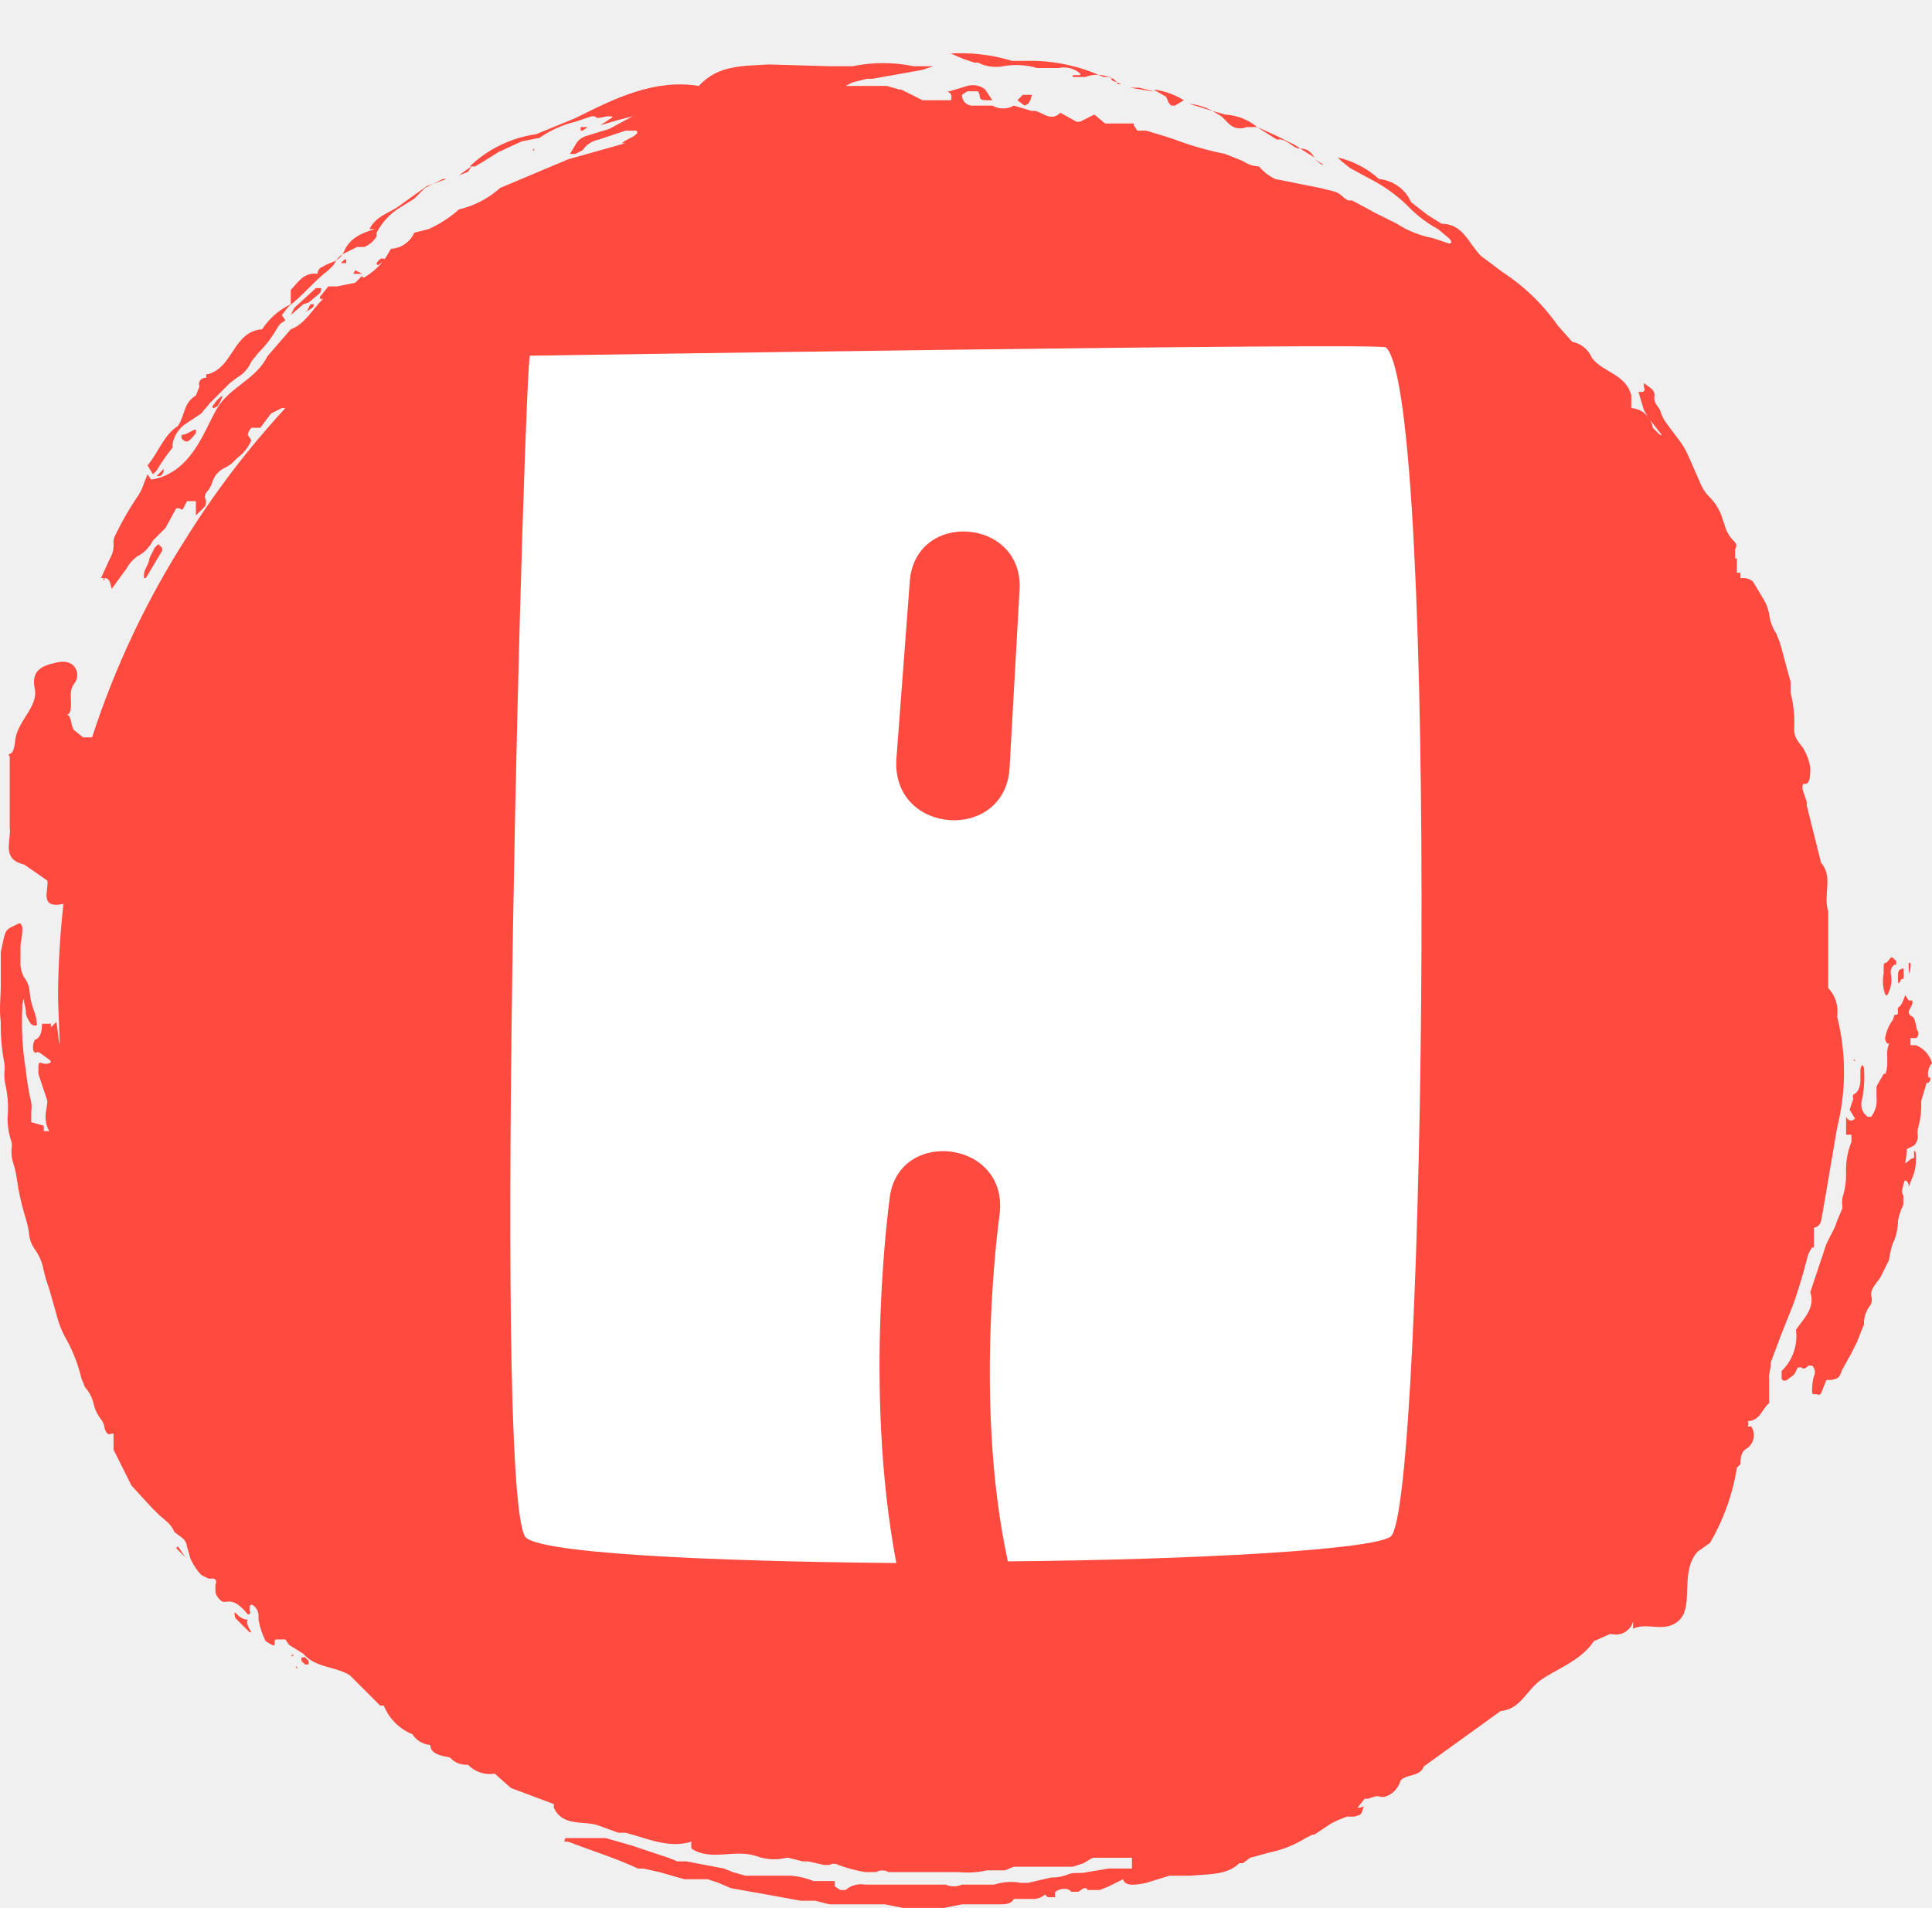
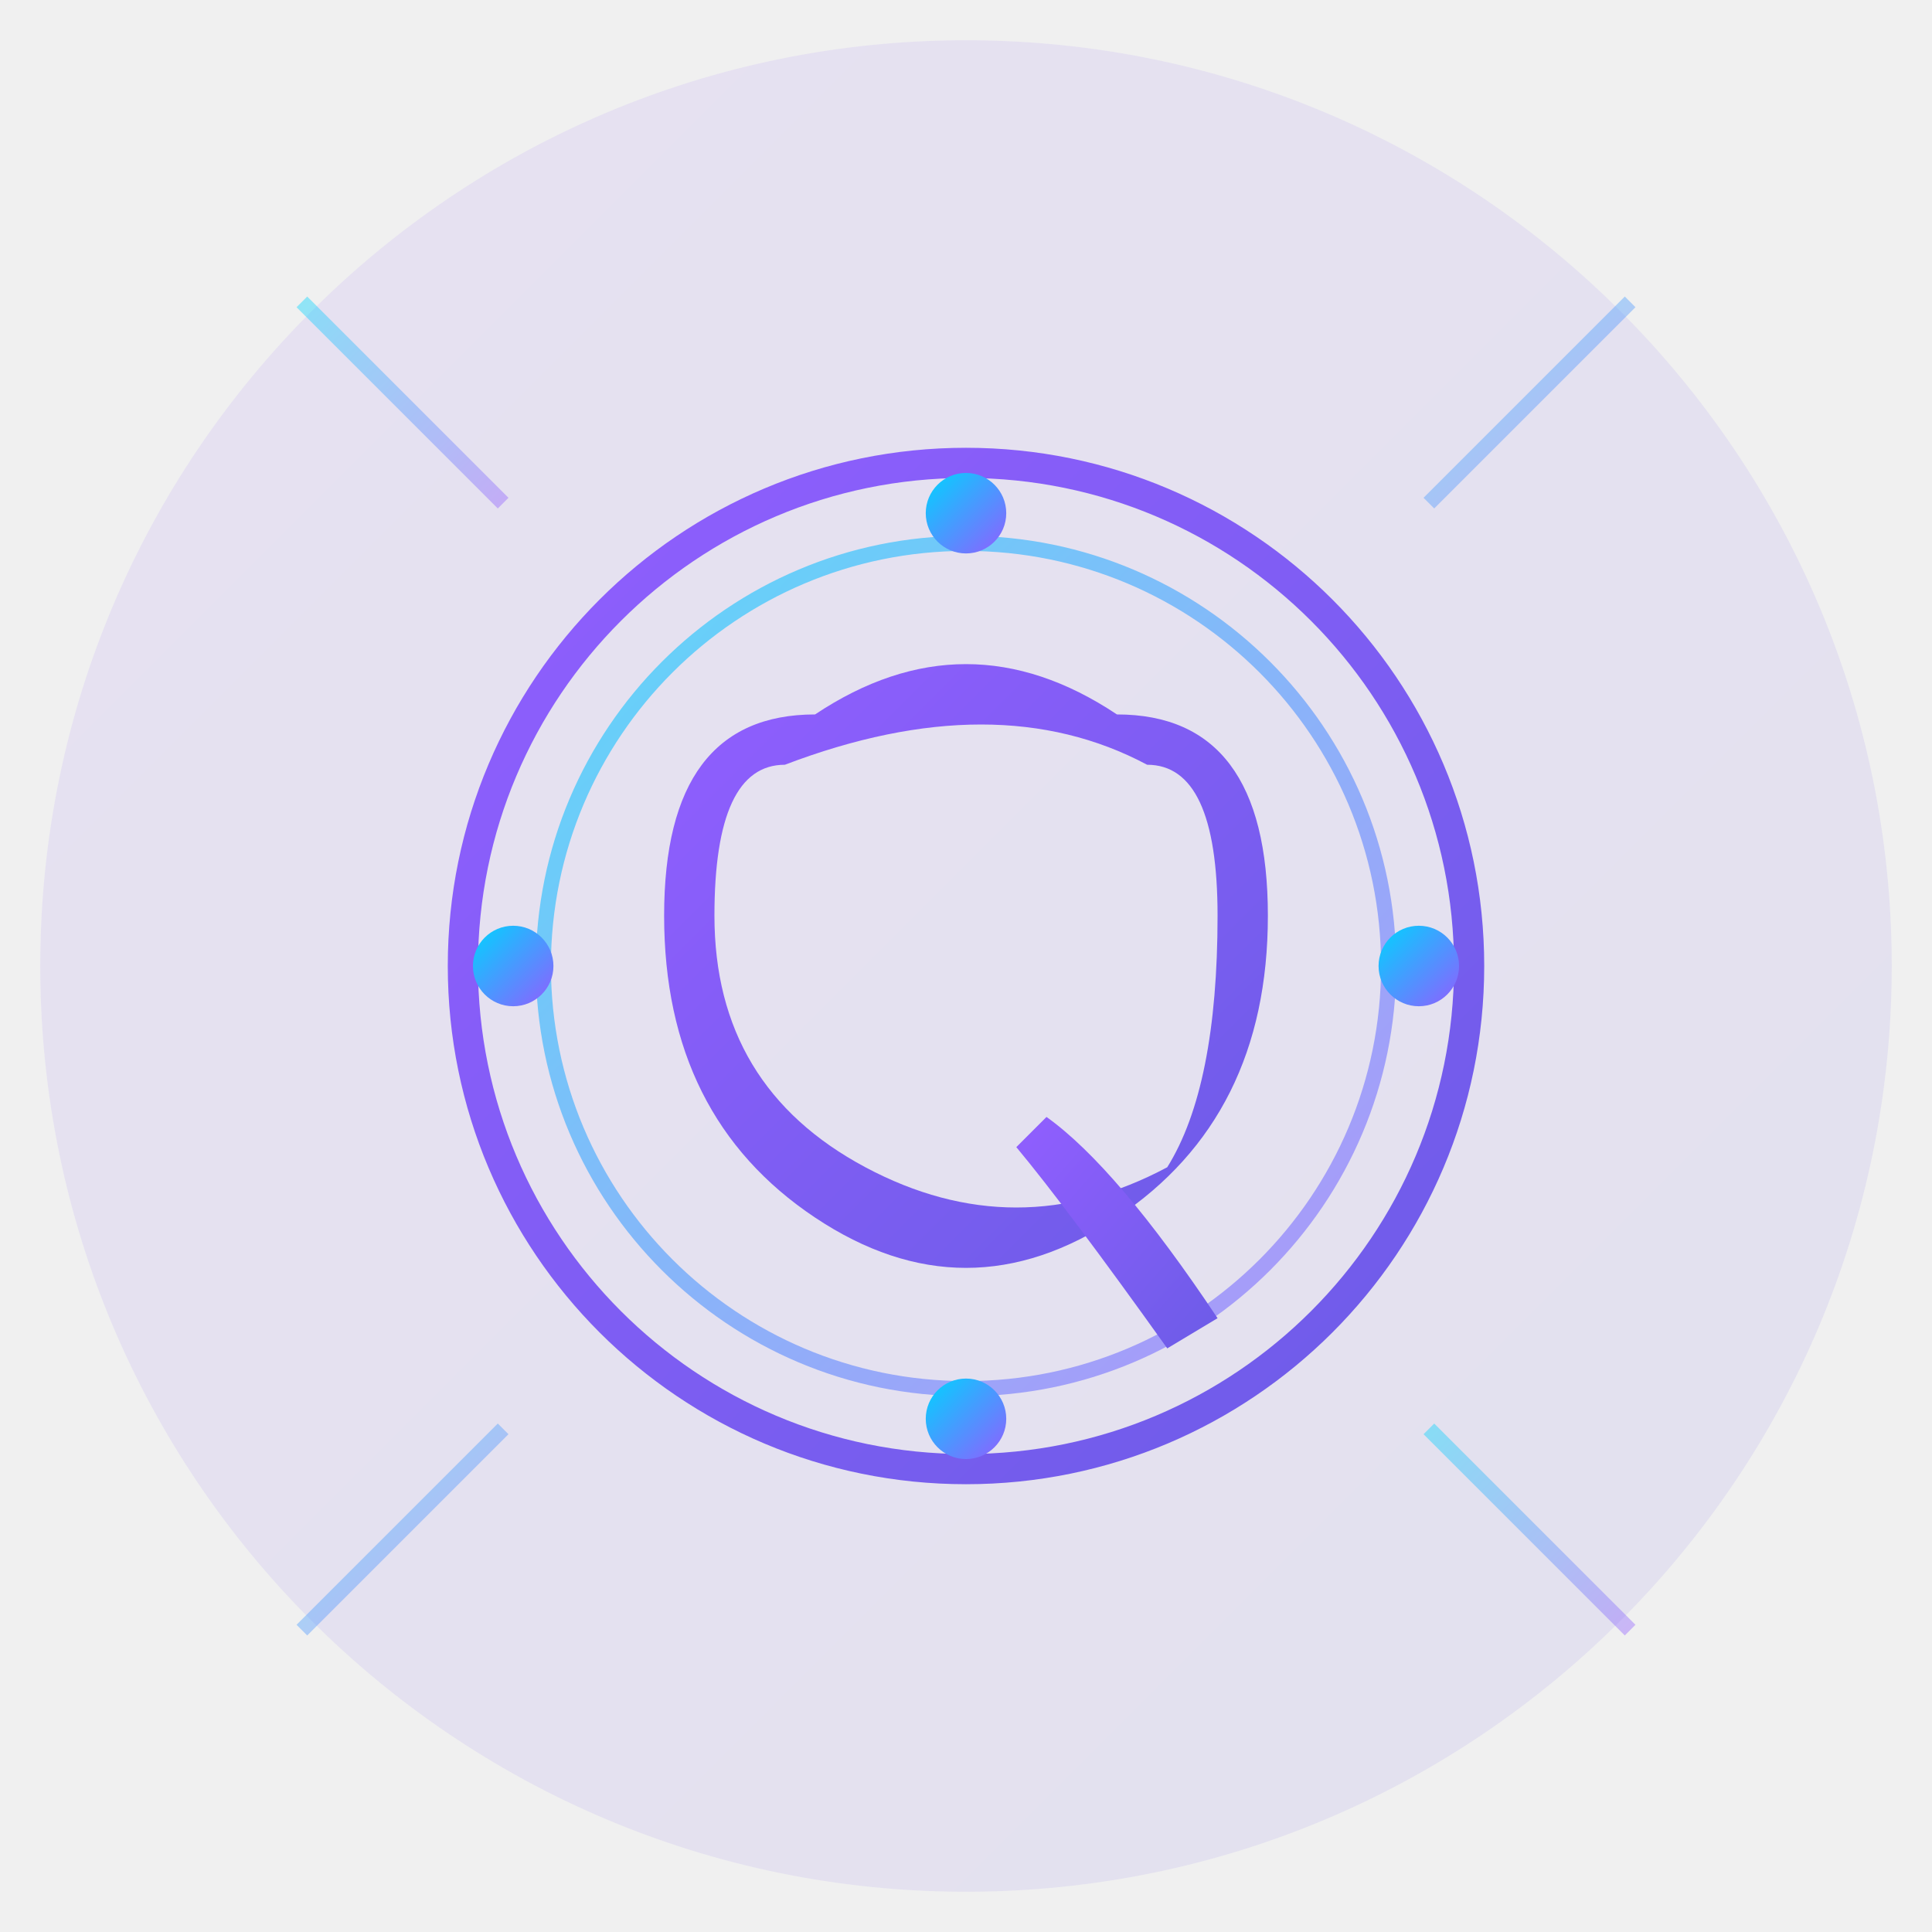
- <svg xmlns="http://www.w3.org/2000/svg" width="308.761" height="304.916" viewBox="0 0 106.008 104.687" class="css-1j8o68f" version="1.1" id="svg23">
-   <defs id="SvgjsDefs2684" />
-   <g id="SvgjsG2685" featurekey="rootContainer" transform="matrix(0.9820593,0,0,0.9820593,-0.05456052,0)" fill="#ff4a3f">
-     <g id="g17">
-       <path d="M19.8 15.3h.5l-.4-.2zm.5.1zm.8-.7c0 .1 0 .1.1.1l.4-.3c-.2-.1-.3-.1-.5.2zm.4-.2zm-4.1 2.3zm-.2.6l.3-.2c.1-.1.1-.2.1-.2h-.2l-.2.4c-.1-.1-.1 0 0 0zm2.2-2.9h-.1l-.2.2h.3zm-2.1 2.4l.6-.5c.1-.1.1-.2.1-.3h-.3l-1.2 1.1-.2.4.7-.6zm-1.1.8z" id="path3" />
-       <path d="M9.7 25v-.2a1.7 1.7 0 0 1 .7-1.1l.9-.6.5-.6.7-.7.4-.4.4-.3a1.9 1.9 0 0 0 .8-.9l.4-.5a5.9 5.9 0 0 0 1-1.3l.2-.3.3-.2-.2-.3.4-.5c.8-.6 1.4-1.4 2.2-2l.3-.3a1.4 1.4 0 0 1 .5-.6l.8-.4h.4a1.4 1.4 0 0 0 .7-.6V13a3.5 3.5 0 0 1 1.3-1.4l.8-.5.2-.2.4-.4 1-.5h.2l-1.1.4-1.4 1c-.6.5-1.4.6-1.8 1.4h.3c-.7.2-1.4.5-1.7 1.2s-.8.6-1.2.9a.4.4 0 0 0-.3.4c-.8-.1-1.1.5-1.5.9v.8a3.9 3.9 0 0 0-1.6 1.4c-1.6.1-1.6 2.1-3 2.5h-.1a.2.2 0 0 0 0 .2c-.3 0-.5.2-.4.5l-.2.5c-.7.4-.6 1.1-1 1.7-.8.5-1.1 1.5-1.7 2.2l.3.5.2-.2a11.6 11.6 0 0 1 .9-1.3zM53.9 3.3l.6.2h.2a2.2 2.2 0 0 0 1.4.2 4.1 4.1 0 0 1 1.9.1h1.2a1.4 1.4 0 0 1 1.2.3.1.1 0 0 1 0 .1H60a.1.1 0 0 0 0 .1h.7a1.8 1.8 0 0 1 1.3 0c.2 0 .1.1.2.2l.5.2h-.2c-.2-.4-.5-.4-.8-.4a9.7 9.7 0 0 0-4.3-.9h-.8A9.8 9.8 0 0 0 53 3h.2zm7.3 3.1zM50.3 4.7zm10.9 1.7h.2-.2zM19 14.7zm32.1-10zm17.6 2.2a.9.9 0 0 0 1 .2h.6a3.1 3.1 0 0 0-1.8-.7l-.7-.2.5.3zm-3.4-1.3c0 .1.1.2.2.3h.2l.5-.3a4.2 4.2 0 0 0-1.7-.6l.7.4zm7.4 2.7l.8.5c-.2-.3-.4-.5-.8-.5z" id="path5" />
-       <path d="M99 76.1l.6-1.6.6-1.5c.2-.5.6-1.8.8-2.6a1.7 1.7 0 0 1 .3-.7h.1v-1.1c.5-.1.4-.6.5-.9l.8-4.7a12.7 12.7 0 0 0 0-6.2 1.9 1.9 0 0 0-.5-1.6v-4.3c-.3-.9.3-1.9-.4-2.7L101 45a.4.4 0 0 0 0-.2l-.2-.6a.5.5 0 0 1 0-.4h.1c.3 0 .3-.5.3-.9a3 3 0 0 0-.4-1.1l-.3-.4a1.1 1.1 0 0 1-.2-.7 6.7 6.7 0 0 0-.2-2v-.6c-.2-.7-.4-1.5-.6-2.2l-.2-.5a2.5 2.5 0 0 1-.4-1.1 2.5 2.5 0 0 0-.3-.8l-.6-1a.8.8 0 0 0-.6-.2h-.1V32h-.2v-.8H97V31a.4.4 0 0 0 0-.1v-.2c.1-.2.1-.3-.1-.5a1.8 1.8 0 0 1-.4-.6l-.2-.6a2.9 2.9 0 0 0-.7-1.2 2.2 2.2 0 0 1-.5-.7l-.7-1.6a4.3 4.3 0 0 0-.6-1l-.6-.8a2.4 2.4 0 0 1-.4-.8l-.2-.3a.6.6 0 0 1-.1-.5.5.5 0 0 0-.2-.4l-.4-.3v.2c.1.2 0 .3-.1.3h-.2l.3 1 .3.5.7.9h-.1l-.2-.2-.2-.2a1.3 1.3 0 0 0-1.2-1.1v-.7c-.3-1.2-1.6-1.3-2.2-2.1a1.5 1.5 0 0 0-1.1-.9l-.8-.9a11.3 11.3 0 0 0-3.1-3l-.8-.6-.4-.3c-.7-.7-1-1.8-2.2-1.8l-.8-.5-.9-.7a2.2 2.2 0 0 0-1.8-1.3 5.1 5.1 0 0 0-2.3-1.2l.2.2.5.4 1.3.7a8.5 8.5 0 0 1 2.1 1.6 6.8 6.8 0 0 0 1.5 1.1l.6.5c.1.1.2.2.1.3H81l-.9-.3a5.6 5.6 0 0 1-2-.8l-1.2-.6-1.3-.7h-.2c-.3-.1-.4-.4-.8-.5l-.8-.2-2.5-.5a2.6 2.6 0 0 1-.9-.7 1.7 1.7 0 0 1-.9-.3l-1-.4a18.1 18.1 0 0 1-2.8-.8l-.6-.2-1-.3h-.5l-.2-.3v-.1h-1.6l-.6-.5-.4.2-.4.2h-.2l-.9-.5c-.6.6-1.1-.2-1.6-.1l-1-.3a1.2 1.2 0 0 1-1.2 0h-1.2a.6.6 0 0 1-.5-.6l.3-.2h.6a.7.7 0 0 1 .1.3c0 .2.2.2.5.2h.2l-.4-.6a1.1 1.1 0 0 0-1-.2l-1 .3H53c.3.2.2.3.2.5h-1.6l-.4-.2-.8-.4h-.1l-.7-.2h-2.3l.4-.2.8-.2h.3l1.7-.3 1.1-.2.6-.2h-1.1a8.4 8.4 0 0 0-3.4 0h-1.3L43 3.6c-1.4.1-2.8 0-3.9 1.2-2.5-.4-4.7.7-6.9 1.8l-2.2.9a6.7 6.7 0 0 0-3.7 1.8h.3l.5-.3.8-.5 1.3-.6 1-.2a6 6 0 0 1 2-.9l.9-.3h.2c.1.2.5 0 .7 0h.2c.1 0 .1.1 0 .1l-.6.4 1-.3.8-.2-1.3.7-1.3.4a1 1 0 0 0-.6.5l-.3.5h.3l.4-.2a1.4 1.4 0 0 1 .9-.6l1.5-.5h.5a.1.1 0 0 1 .1.2c-.2.2-.6.3-.8.5h.2l-3.2.9-3.8 1.6a5.2 5.2 0 0 1-2.3 1.2 6.6 6.6 0 0 1-1.7 1.1l-.8.2a1.5 1.5 0 0 1-1.3.9l-.3.5a3.7 3.7 0 0 1-1.2 1.1h-.1v-.1l-.2.2-.2.2-1 .2h-.5l-.4.5c-.1.1-.1.2 0 .2h.1c-.6.6-1 1.4-1.8 1.7L15 19.9c-.6 1.2-1.8 1.6-2.6 2.6s-1.4 3.9-3.9 4.3l-.2-.3-.2.5a2.7 2.7 0 0 1-.4.8 16.9 16.9 0 0 0-1.2 2.1.8.8 0 0 0-.1.5 1.4 1.4 0 0 1-.2.8l-.5 1.1h.2c.3 0 .3.3.4.6l.8-1.1a2.2 2.2 0 0 1 .6-.7 2 2 0 0 0 .9-.9l.3-.3.4-.4.6-1.1h.2c.1.1.1.1.2 0l.2-.4h.5v.8l.5-.5a.5.5 0 0 0 0-.5.4.4 0 0 1 .1-.3 1.5 1.5 0 0 0 .3-.5 1.3 1.3 0 0 1 .8-.9l.3-.2.3-.3a2.4 2.4 0 0 0 .8-1l-.2-.3c0-.1.1-.3.2-.4h.5l.6-.8.6-.3h.2a48.8 48.8 0 0 0-5.5 7.2h-.1.1a48.4 48.4 0 0 0-5.3 11.2h-.5l-.5-.4c-.2-.2-.1-.7-.4-.9h.1c.3-.5-.1-1.2.3-1.7s.1-1.4-.9-1.2-1.5.5-1.3 1.5-1 1.8-1.1 2.9-.5.5-.3.9v3.9c.1.8-.5 1.8.8 2.1l1.3.9c.1.5-.5 1.6.9 1.3a49.2 49.2 0 0 0-.3 5c0 1.1.1 2.2.1 3.3v-.4c-.1-.4-.1-.8-.2-1.3l-.3.3v-.2h-.5c0 .5-.1.8-.4.9a.9.9 0 0 0-.1.5c0 .1.1.3.2.2s.4.2.7.4-.2.3-.4.2-.2.1-.2.3v.3l.5 1.5c0 .3-.1.6-.1.9a1.7 1.7 0 0 0 .2.8h-.3v-.3l-.7-.2v-.6a1.5 1.5 0 0 0 0-.5 14.6 14.6 0 0 1-.3-1.8 16.6 16.6 0 0 1-.2-3.5.9.9 0 0 1 .1-.5v.2a2.9 2.9 0 0 1 .1.5.8.8 0 0 0 .1.4c.1.2.2.4.4.4s.1-.1.1-.2a2.1 2.1 0 0 0-.1-.5 4.2 4.2 0 0 1-.3-1.3 1.5 1.5 0 0 0-.3-.7 1.6 1.6 0 0 1-.2-.9v-.8c0-.3.1-.6.1-.9a.5.5 0 0 0-.1-.4h-.1c-.8.4-.7.2-1 1.6V55c0 .7-.1 1.4 0 2.1a10.8 10.8 0 0 0 .2 2.3 1.8 1.8 0 0 1 0 .5 3.1 3.1 0 0 0 .1.9 5.9 5.9 0 0 1 .1 1.3 3.9 3.9 0 0 0 .2 1.7 1.2 1.2 0 0 1 0 .4 2.1 2.1 0 0 0 .1.8 4.9 4.9 0 0 1 .2.9 14 14 0 0 0 .5 2.2 5 5 0 0 1 .2 1 1.7 1.7 0 0 0 .3.7 2.9 2.9 0 0 1 .5 1.2 8.5 8.5 0 0 0 .3 1l.4 1.4a5.4 5.4 0 0 0 .6 1.5 8.5 8.5 0 0 1 .8 2.1l.2.5a2.1 2.1 0 0 1 .5 1 2.1 2.1 0 0 0 .4.8 1 1 0 0 1 .2.5c.1.3.2.4.4.3h.1v.9l.5 1 .5 1 1.1 1.2.4.4c.3.3.7.5.9 1l.4.3a.7.7 0 0 1 .3.5l.2.7a3.3 3.3 0 0 0 .6.9l.4.2h.3a.2.2 0 0 1 .1.3 2.5 2.5 0 0 0 0 .5.9.9 0 0 0 .4.5h.2c.4-.1.8.2 1.2.7h.1c0-.1.1-.1 0-.2v-.2c0-.1.1-.2.2-.1a.7.7 0 0 1 .3.6v.2a4.3 4.3 0 0 0 .4 1.2c.5.3.5.3.5.1s0-.2.2-.2h.4l.2.3.8.5c.7.8 1.8.7 2.6 1.2l1.7 1.7h.2a2.9 2.9 0 0 0 1.6 1.6 1.3 1.3 0 0 0 1 .6c0 .5.6.6 1.1.7a1.2 1.2 0 0 0 .8.4h.2a1.7 1.7 0 0 0 1.5.5l.9.8 2.4.9v.2c.5 1.1 1.7.7 2.5 1l1.1.4h.4c1.2.3 2.4.9 3.7.5a.7.7 0 0 0 0 .4c1.1.7 2.4 0 3.6.4a2.9 2.9 0 0 0 1.7.1h.1l.8.2h.3l.9.2h.3a.5.5 0 0 1 .5 0 7.9 7.9 0 0 0 1.5.4h.6a.7.7 0 0 1 .7 0h3.9a5 5 0 0 0 1.6-.1h1l.5-.2H60l.6-.2.5-.3h2.2v.6H62l-1.2.2c-.4.1-.7 0-1 .1a2.4 2.4 0 0 1-1 .2l-1.3.3h-.4a3.1 3.1 0 0 0-1.5.1h-1.8a1.1 1.1 0 0 1-.9 0h-4.5a1.3 1.3 0 0 0-1.1.3H47l-.3-.2v-.3h-1.2a4.1 4.1 0 0 0-1.3-.3h-2.5l-.7-.2-.5-.2-2.1-.4h-.5l-.5-.2-2.1-.7-1.4-.4h-2.2c-.1 0-.1.1-.1.2h.2c1.3.5 2.6.9 3.9 1.5h.3l.9.2 1.4.4h1.3l.6.2.7.3 1.7.3 1.1.2 1.1.2h.8l.8.2h3.1l1 .2h2.3l1-.2H56c.4 0 .6-.1.7-.3h1a1 1 0 0 0 .8-.3c-.1.1 0 .1.1.2h.4v-.2c0-.1 0-.1.2-.2s.6-.1.7.1h.4l.3-.2c.2 0 .2 0 .2.1h.7l.5-.2.8-.4c.1.3.4.4 1.3.2l1.3-.4h1.2c.9-.1 2 0 2.7-.7h.2l.4-.3 1.1-.3a6.1 6.1 0 0 0 2-.8l.4-.2h.1l.9-.6.4-.2.5-.2h.4c.4-.1.4-.1.5-.4s0-.1-.2-.1h-.1l.4-.5h.2c.3-.1.5-.2.7-.1h.2a1.3 1.3 0 0 0 .9-.9c.3-.4 1.1-.2 1.3-.8l4.3-3.1c1.1-.1 1.4-1.1 2.2-1.7s2.3-1.1 3-2.2l.9-.4h.1a1 1 0 0 0 1.2-.7v.4c.8-.4 1.8.3 2.6-.5s0-2.7 1-3.8l.7-.5a12.1 12.1 0 0 0 1.5-4.2l.2-.2c0-.3 0-.7.4-.9a.9.9 0 0 0 .2-1.2h-.2a.3.3 0 0 0 0-.3c.7 0 .8-.7 1.2-1V77a.5.5 0 0 1 0-.2 3.8 3.8 0 0 0 .1-.7zM5.9 32.2z" id="path7" />
-       <path d="M26.4 9.3l-.3.2-.4.3.5-.2zm6.1-2h.1l.3-.2h-.4zm-2.6 1l-.1.1h.1v-.1zm-1.5 1.4zm1.3-.2zm-6.3 3.1zM9.2 26.2l-.4.4H9a.4.4 0 0 0 .2-.4zm3-3.5a2.1 2.1 0 0 0 .3-.6 1.5 1.5 0 0 0-.5.5c-.1.1-.1.2 0 .2zM11 24.2V24c-.2 0-.5.3-.8.3v.2c.3.3.4.2.8-.3zm3 66.2zM73.9 9.2h.1l-.5-.3zm-2.5-1.4c.5-.1.8.4 1.2.5h.1l-.3-.2-1-.5-1.1-.5.3.2zM52.8 3.1zm11.7 2h-.1l-1.2-.2h.5zm2 .7l1.3.4a3.3 3.3 0 0 0-1.3-.4zm-9 0a1 1 0 0 0 .2-.5h-.5l-.3.3.4.3zm9 1.6zM49.9 4.2zm2.9.7zM48.5 4zm13.8 2.1a.5.5 0 0 0 0 .1zm44.8 52.3h-.3V58h.3c.1 0 .2-.3.1-.4s-.1-.7-.3-.8a.3.3 0 0 1-.2-.3l.2-.4a.4.4 0 0 0 0-.2h-.2l-.2-.3c-.1.3-.2.6-.4.7a.5.5 0 0 0 0 .2c0 .1 0 .2-.1.2h-.1a1.1 1.1 0 0 1-.1.3 2.3 2.3 0 0 0-.4.9.4.4 0 0 0 .1.4h.1a1.7 1.7 0 0 0-.1.8v.4a1.8 1.8 0 0 1-.1.5h-.1l-.4.7v.6a1.5 1.5 0 0 1-.3 1.1h-.2l-.2-.2a.9.9 0 0 1-.1-.8 6.5 6.5 0 0 0 .1-1.7c0-.1-.1-.2-.1-.2a.5.5 0 0 0-.1.3v.6c0 .2-.1.6-.3.7s-.1.2-.1.3l-.2.6.3.5c-.2.2-.4.1-.5-.1v1h.3v.4a4.2 4.2 0 0 0-.3 1.4 3.3 3.3 0 0 0 0 .4 4 4 0 0 1-.2 1.3 2 2 0 0 0 0 .6l-.3.7a3.2 3.2 0 0 1-.3.7l-.3.6-.9 2.7c.3.9-.4 1.5-.8 2.1a2.7 2.7 0 0 1-.8 2.3v.4c0 .1.1.2.3.1l.4-.3.2-.4h.2c.1.1.2.1.4-.1h.2a.5.5 0 0 1 .1.6 2.9 2.9 0 0 0-.1.8c0 .1 0 .2.1.2h.2c.1.1.2 0 .3-.3l.2-.5h.3c.4-.1.4-.1.6-.6l.5-.9.3-.6.4-1a1.6 1.6 0 0 1 .3-1 .6.6 0 0 0 .1-.6c0-.2 0-.3.2-.6l.3-.4.5-1a4.7 4.7 0 0 1 .2-.9 3 3 0 0 0 .3-1.3 3.8 3.8 0 0 1 .3-.9v-.5c-.1-.2-.1-.2 0-.6s.1-.2.2-.2a.4.4 0 0 1 .1.3l.2-.5a2.3 2.3 0 0 0 .2-.9v-.3c0-.1 0-.3-.1-.3v.4c-.2 0-.3.2-.5.3a6.4 6.4 0 0 0 .1-.8l.4-.2a.7.7 0 0 0 .2-.6 1.4 1.4 0 0 1 0-.3 4.8 4.8 0 0 0 .2-1.4v-.2l.3-1h.1a.3.3 0 0 0 .1-.3h-.1a.9.9 0 0 1 .2-.8 1.5 1.5 0 0 0-.9-1zm-1.2 7.8zm-.2-9.9zm0 0zM9.1 30.8a.3.3 0 0 0 0-.2l-.2-.2-.2.2-.3.6c0 .3-.3.6-.3.9v.2h.1zm96.3 24.8h.1a1.7 1.7 0 0 0 .2-1.2.5.5 0 0 1 .2-.5h.1v-.2l-.2-.2h-.1c-.1.1-.2.3-.3.3s-.1.1-.1.3v.3a2.2 2.2 0 0 0 .1 1.2zM13.2 90.1c-.1 0 0 .2 0 .3l.8.8h.1c-.2-.3-.3-.6-.2-.7a.9.9 0 0 1-.5-.2zm.8.3zm92.3-35.7h.1a2 2 0 0 0 0-.6c-.3.1-.3.1-.3.6s.1.1.2 0z" id="path9" />
-       <path d="M106.7 62a.6.6 0 0 0 .1-.5c0-.1-.1-.2-.1-.1h-.2v.2c0 .4.1.5.2.4zm.1-8.2h-.1v.6a1 1 0 0 0 .1-.6zM17.1 92.6h-.2v.2l.2.2h.2v-.2zm86.6-33.3c0-.1 0-.1-.1-.1zM9.9 86.5l.5.5-.4-.6z" id="path11" />
-       <circle cx="10.5" cy="87.1" transform="rotate(-24.8 10.4 87.159)" id="circle13" />
-       <path d="M9.7 30.1h-.1v.2-.2h.1zm83.2-6.6l-.2-.3h-.1zm-14.7 77.1zM5.9 32.2zm-.1.2a.3.3 0 0 0 .1-.2v.2zm1.9-4.9zM61.5 2.4zm42.8 58.2v.1-.1zM16.4 92.5h-.1c.1.1.2 0 .1-.1zm.2.7h.1l-.1-.1v.1zm73.9-71.3zm15.2 34.4zM14.6 91.7zm92.1-37zm-.8 11.4zM34.6 0z" id="path15" />
+ <svg xmlns="http://www.w3.org/2000/svg" width="192" height="192" viewBox="0 0 192 192" fill="none">
+   <defs>
+     <linearGradient id="brandGradient" x1="0%" y1="0%" x2="100%" y2="100%">
+       <stop offset="0%" style="stop-color:#915EFF;stop-opacity:1" />
+       <stop offset="100%" style="stop-color:#6C5CE7;stop-opacity:1" />
+     </linearGradient>
+     <linearGradient id="accentGradient" x1="0%" y1="0%" x2="100%" y2="100%">
+       <stop offset="0%" style="stop-color:#00D4FF;stop-opacity:1" />
+       <stop offset="100%" style="stop-color:#915EFF;stop-opacity:1" />
+     </linearGradient>
+   </defs>
+   <circle cx="96" cy="96" r="92" fill="url(#brandGradient)" opacity="0.1" />
+   <g transform="translate(96, 96)">
+     <circle cx="0" cy="0" r="50" fill="none" stroke="url(#brandGradient)" stroke-width="3" />
+     <circle cx="0" cy="0" r="42" fill="none" stroke="url(#accentGradient)" stroke-width="1.5" opacity="0.6" />
+     <g fill="url(#brandGradient)">
+       <path d="M -15 -25 Q -30 -25 -30 -5 Q -30 15 -15 25 Q 0 35 15 25 Q 30 15 30 -5 Q 30 -25 15 -25 Q 0 -35 -15 -25 M -18 -20 Q -25 -20 -25 -5 Q -25 12 -10 20 Q 5 28 20 20 Q 25 12 25 -5 Q 25 -20 18 -20 Q 3 -28 -18 -20" fill-rule="evenodd" />
+       <path d="M 8 15 Q 15 20 25 35 L 20 38 Q 10 24 5 18 Z" />
    </g>
+     <circle cx="-45" cy="0" r="4" fill="url(#accentGradient)" />
+     <circle cx="45" cy="0" r="4" fill="url(#accentGradient)" />
+     <circle cx="0" cy="-45" r="4" fill="url(#accentGradient)" />
+     <circle cx="0" cy="45" r="4" fill="url(#accentGradient)" />
  </g>
-   <g id="SvgjsG2686" featurekey="nameFeature-0" transform="matrix(2.284354,0,0,2.284354,27.98006,-5.60952)" fill="#ffffff">
-     <path d="M9.6 16.48 l-0.32 4.24 c-0.08 1.8 2.6 1.96 2.72 0.2 l0.24 -4.28 c0.12 -1.76 -2.56 -1.96 -2.64 -0.16 z M0.48 11 l0 0 c0.04 0 20.48 -0.32 20.56 -0.2 c1.28 1.12 0.96 27.8 0.12 28.56 c-0.4 0.32 -4.64 0.56 -9.2 0.6 c-0.84 -3.84 -0.2 -8.32 -0.2 -8.32 c0.24 -1.8 -2.44 -2.12 -2.64 -0.4 c0 0.04 -0.64 4.52 0.16 8.76 c-4.56 -0.04 -8.68 -0.24 -8.92 -0.64 c-0.8 -1.44 0 -28.28 0.12 -28.36 z" id="path20" />
+   <g stroke="url(#accentGradient)" stroke-width="1.5" opacity="0.4">
+     <line x1="30" y1="30" x2="50" y2="50" />
+     <line x1="162" y1="30" x2="142" y2="50" />
+     <line x1="30" y1="162" x2="50" y2="142" />
+     <line x1="162" y1="162" x2="142" y2="142" />
  </g>
</svg>
